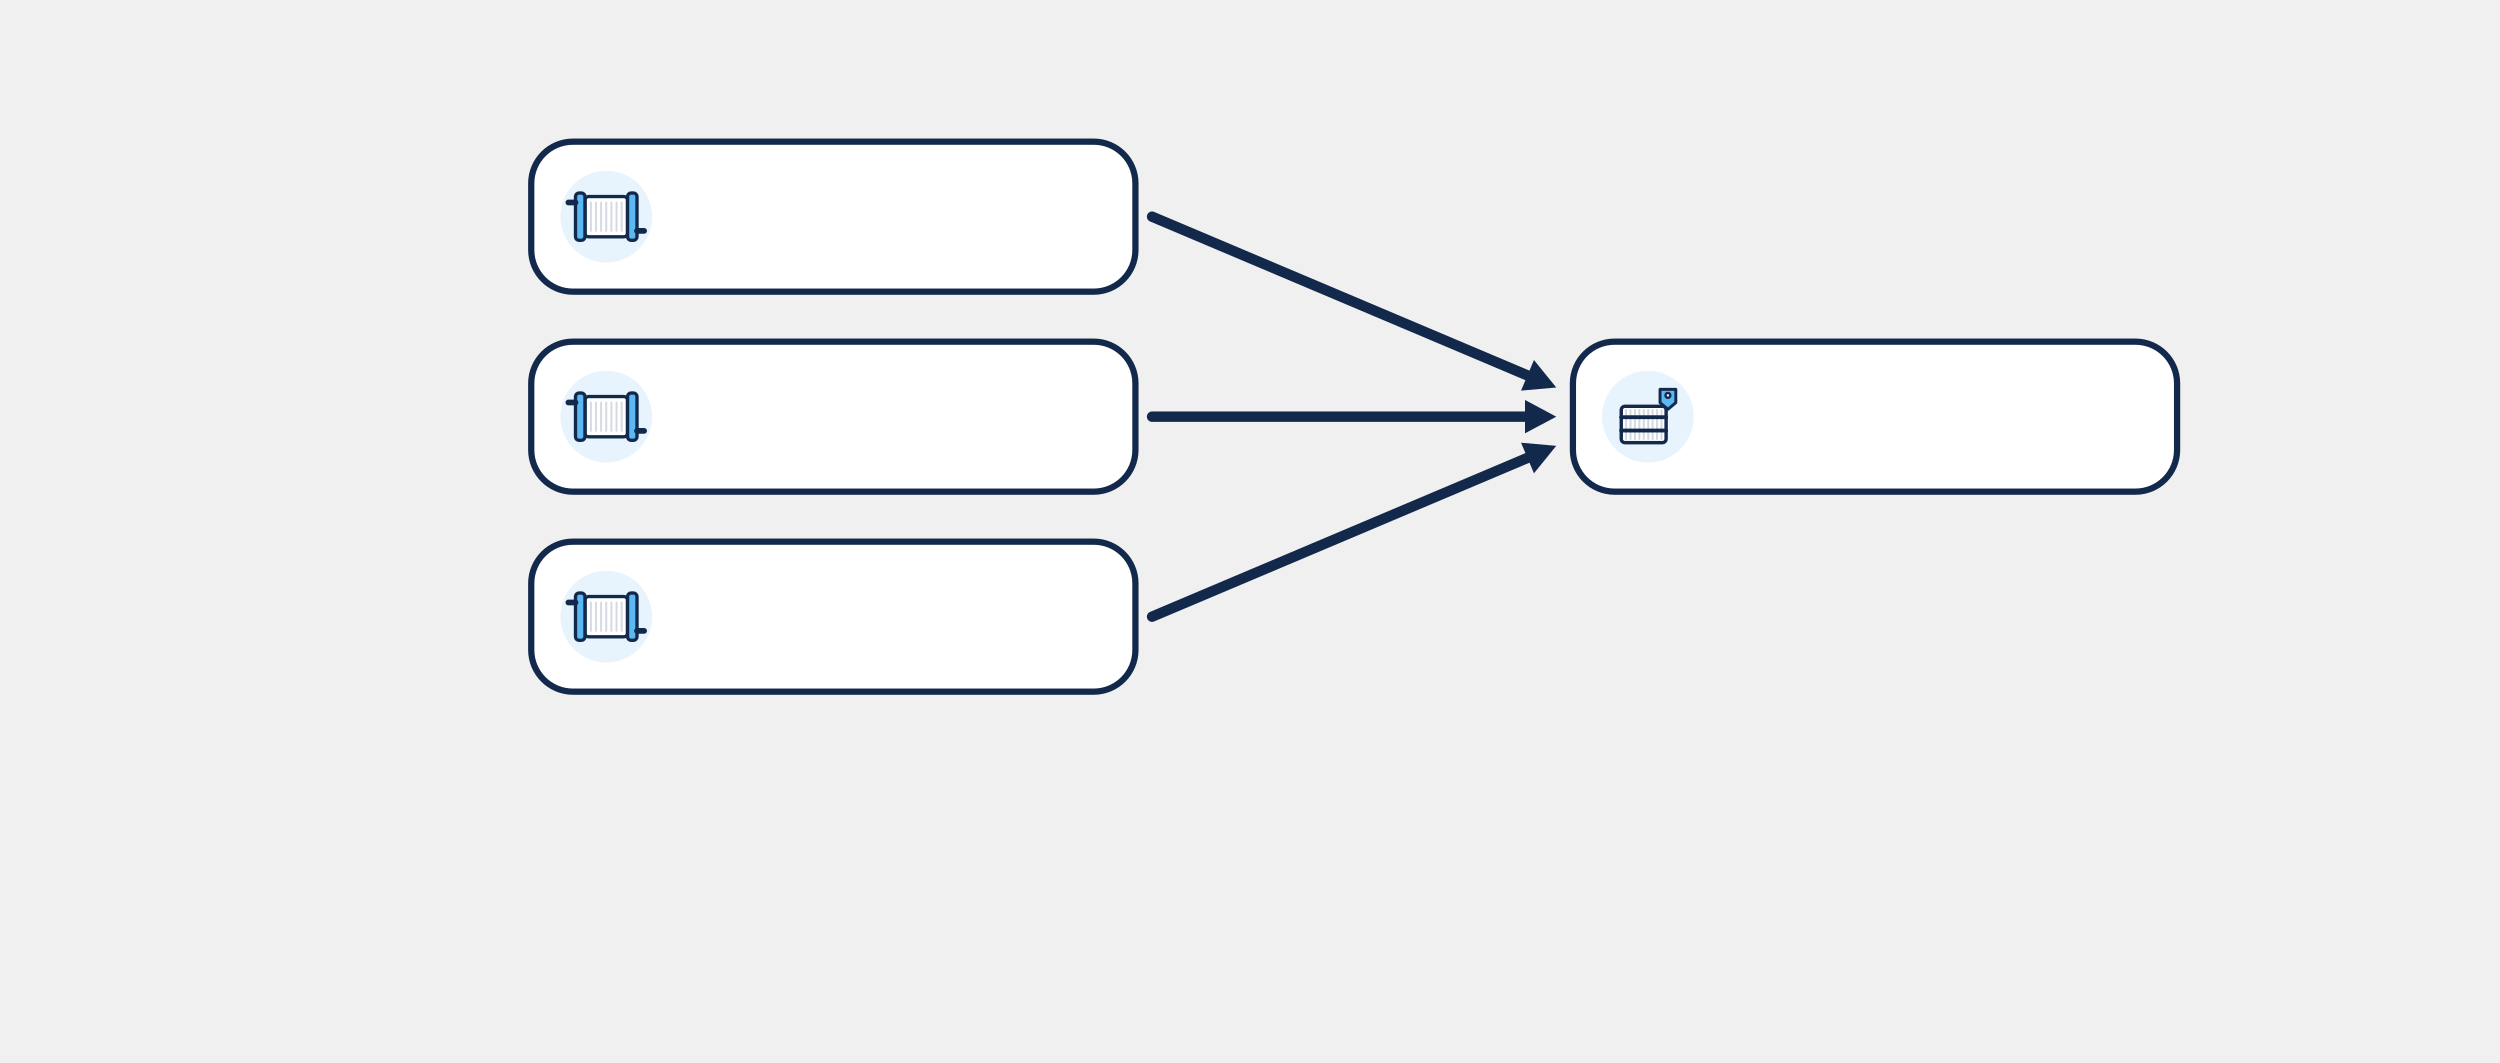
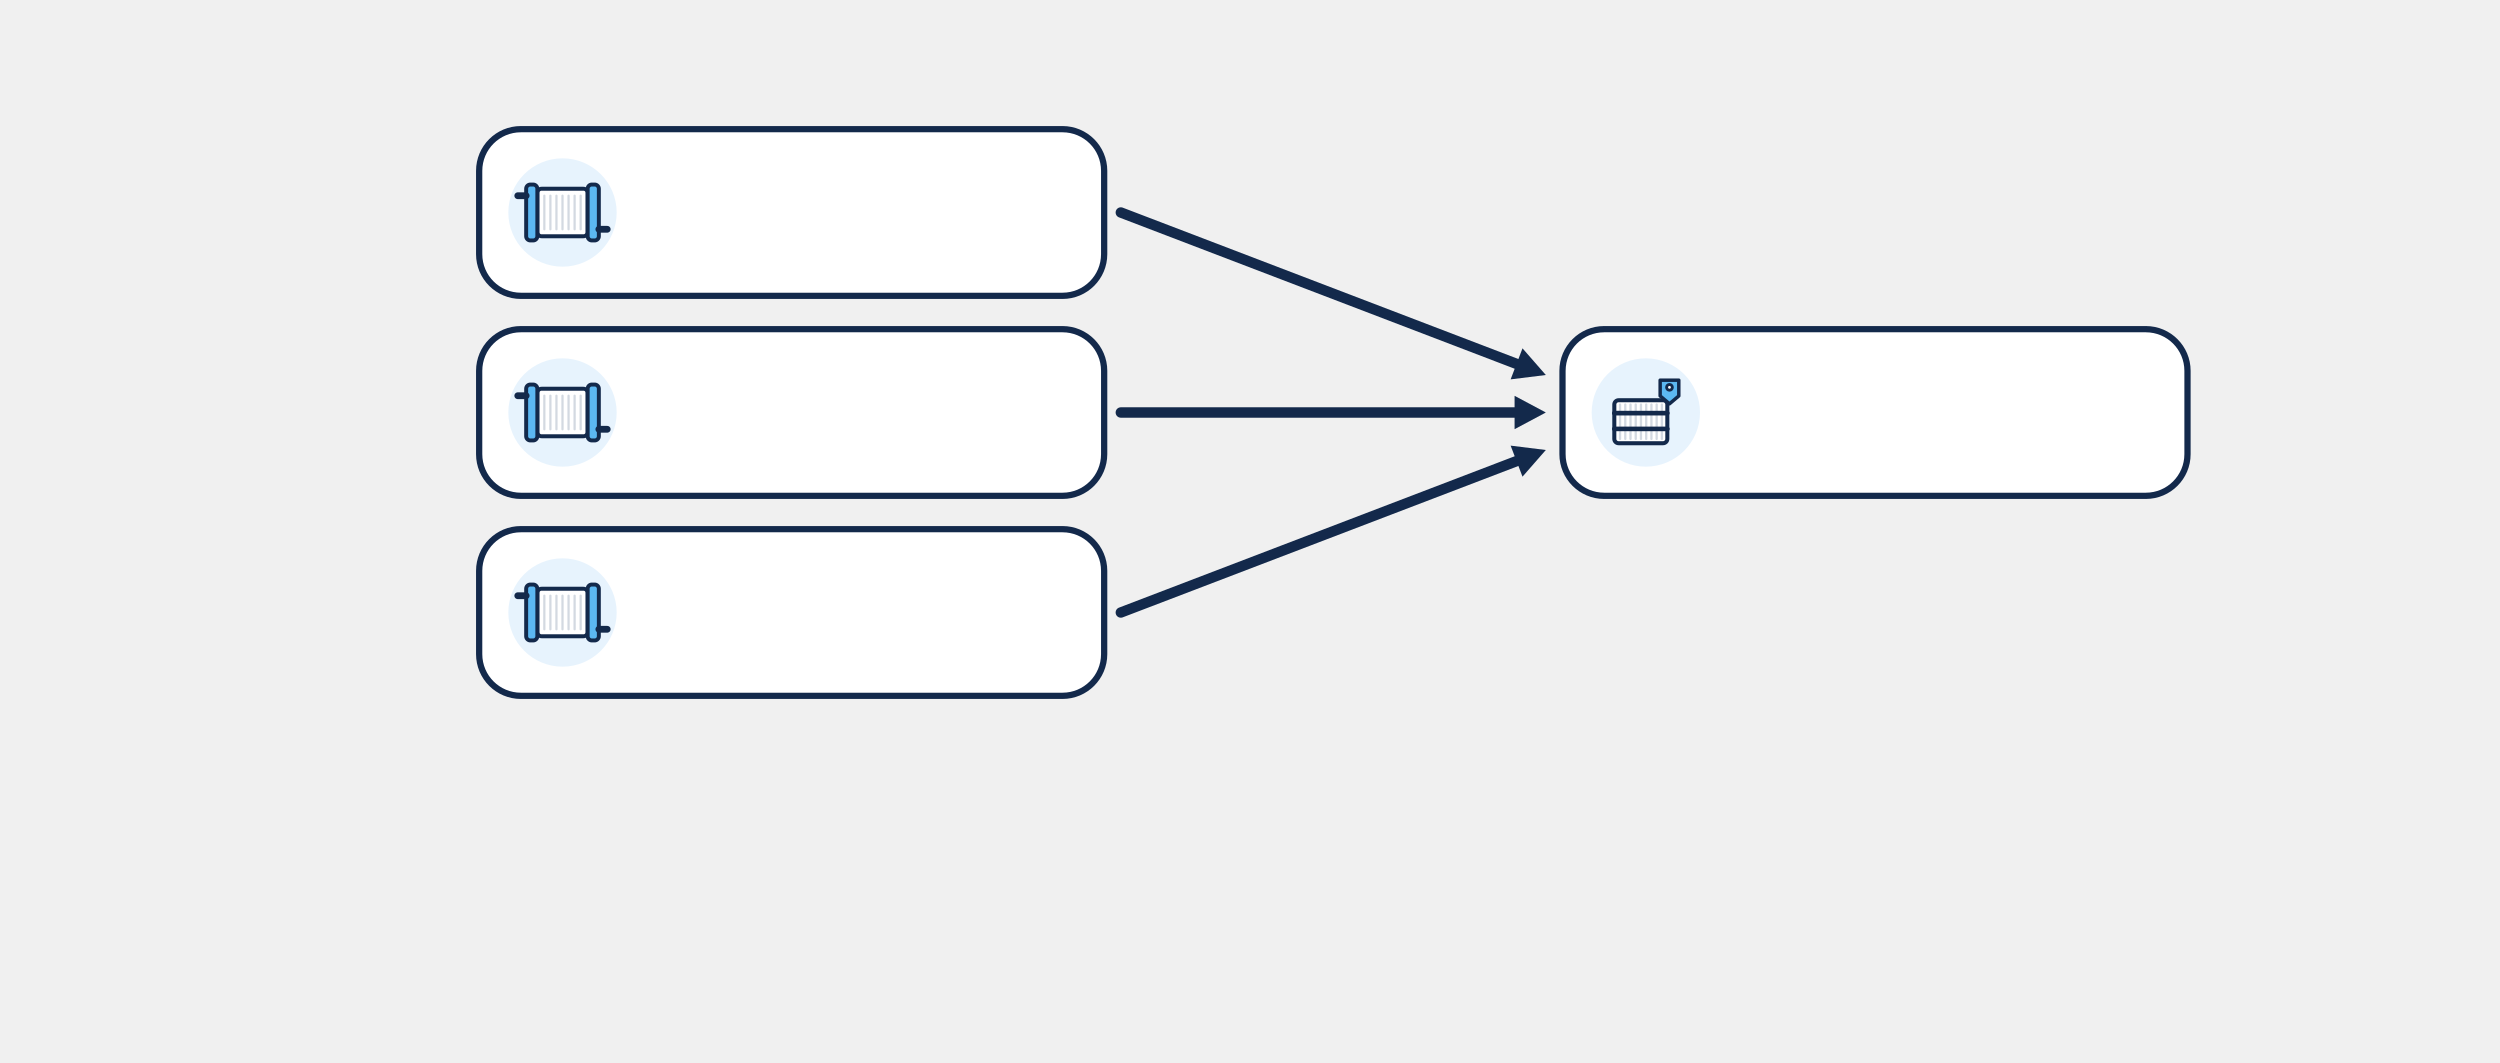
<svg xmlns="http://www.w3.org/2000/svg" viewBox="0 0 1200 510" width="1200" height="510">
-   <g transform="translate(0 68)">
-     <rect x="255.0" y="0.0" width="290" height="72" rx="20" ry="20" fill="#FFFFFF" stroke="#13294B" stroke-width="3" stroke-linecap="round" stroke-linejoin="round" />
-     <circle cx="291.0" cy="36" r="22.0" fill="#E7F3FD" stroke="none" stroke-width="0" stroke-linecap="round" stroke-linejoin="round" />
-     <g transform="translate(291.0 36) scale(0.283871)">
+   <g transform="translate(0 62)">
+     <rect x="230.0" y="0.0" width="300" height="80" rx="20" ry="20" fill="#FFFFFF" stroke="#13294B" stroke-width="3" stroke-linecap="round" stroke-linejoin="round" />
+     <circle cx="270.0" cy="40" r="26.0" fill="#E7F3FD" stroke="none" stroke-width="0" stroke-linecap="round" stroke-linejoin="round" />
+     <g transform="translate(270.0 40) scale(0.3354839)">
      <rect x="-36" y="-34" width="72" height="68" rx="6" ry="6" fill="#FFFFFF" stroke="#13294B" stroke-width="5.65" stroke-linecap="round" stroke-linejoin="round" />
      <line x1="-26.0" y1="-24" x2="-26.0" y2="24" stroke="#D3D9E1" stroke-width="3.23" fill="none" stroke-linecap="round" stroke-linejoin="round" />
      <line x1="-17.333" y1="-24" x2="-17.333" y2="24" stroke="#D3D9E1" stroke-width="3.23" fill="none" stroke-linecap="round" stroke-linejoin="round" />
      <line x1="-8.667" y1="-24" x2="-8.667" y2="24" stroke="#D3D9E1" stroke-width="3.23" fill="none" stroke-linecap="round" stroke-linejoin="round" />
      <line x1="0.0" y1="-24" x2="0.0" y2="24" stroke="#D3D9E1" stroke-width="3.23" fill="none" stroke-linecap="round" stroke-linejoin="round" />
      <line x1="8.667" y1="-24" x2="8.667" y2="24" stroke="#D3D9E1" stroke-width="3.23" fill="none" stroke-linecap="round" stroke-linejoin="round" />
      <line x1="17.333" y1="-24" x2="17.333" y2="24" stroke="#D3D9E1" stroke-width="3.23" fill="none" stroke-linecap="round" stroke-linejoin="round" />
      <line x1="26.0" y1="-24" x2="26.0" y2="24" stroke="#D3D9E1" stroke-width="3.23" fill="none" stroke-linecap="round" stroke-linejoin="round" />
      <rect x="-52" y="-40" width="16" height="80" rx="6" ry="6" fill="#5CB8F2" stroke="#13294B" stroke-width="5.65" stroke-linecap="round" stroke-linejoin="round" />
      <rect x="36" y="-40" width="16" height="80" rx="6" ry="6" fill="#5CB8F2" stroke="#13294B" stroke-width="5.65" stroke-linecap="round" stroke-linejoin="round" />
      <line x1="-52" y1="-24" x2="-64" y2="-24" stroke="#13294B" stroke-width="9.69" fill="none" stroke-linecap="round" stroke-linejoin="round" />
      <line x1="52" y1="24" x2="64" y2="24" stroke="#13294B" stroke-width="9.69" fill="none" stroke-linecap="round" stroke-linejoin="round" />
    </g>
-     <path d="M 553.0,36.0 L 736.0,113.4" stroke="#13294B" stroke-width="5" fill="none" stroke-linecap="round" stroke-linejoin="round" />
-     <polygon points="747.0,118.0 730.1,119.5 736.3,104.8" fill="#13294B" stroke="none" stroke-width="0" stroke-linecap="round" stroke-linejoin="round" />
-     <rect x="255.0" y="96.0" width="290" height="72" rx="20" ry="20" fill="#FFFFFF" stroke="#13294B" stroke-width="3" stroke-linecap="round" stroke-linejoin="round" />
-     <circle cx="291.0" cy="132" r="22.0" fill="#E7F3FD" stroke="none" stroke-width="0" stroke-linecap="round" stroke-linejoin="round" />
-     <g transform="translate(291.0 132) scale(0.283871)">
+     <path d="M 538.0,40.0 L 730.9,113.8" stroke="#13294B" stroke-width="5" fill="none" stroke-linecap="round" stroke-linejoin="round" />
+     <polygon points="742.0,118.0 725.1,120.1 730.8,105.2" fill="#13294B" stroke="none" stroke-width="0" stroke-linecap="round" stroke-linejoin="round" />
+     <rect x="230.0" y="96.0" width="300" height="80" rx="20" ry="20" fill="#FFFFFF" stroke="#13294B" stroke-width="3" stroke-linecap="round" stroke-linejoin="round" />
+     <circle cx="270.0" cy="136" r="26.0" fill="#E7F3FD" stroke="none" stroke-width="0" stroke-linecap="round" stroke-linejoin="round" />
+     <g transform="translate(270.0 136) scale(0.3354839)">
      <rect x="-36" y="-34" width="72" height="68" rx="6" ry="6" fill="#FFFFFF" stroke="#13294B" stroke-width="5.65" stroke-linecap="round" stroke-linejoin="round" />
      <line x1="-26.0" y1="-24" x2="-26.0" y2="24" stroke="#D3D9E1" stroke-width="3.23" fill="none" stroke-linecap="round" stroke-linejoin="round" />
      <line x1="-17.333" y1="-24" x2="-17.333" y2="24" stroke="#D3D9E1" stroke-width="3.23" fill="none" stroke-linecap="round" stroke-linejoin="round" />
      <line x1="-8.667" y1="-24" x2="-8.667" y2="24" stroke="#D3D9E1" stroke-width="3.23" fill="none" stroke-linecap="round" stroke-linejoin="round" />
      <line x1="0.0" y1="-24" x2="0.0" y2="24" stroke="#D3D9E1" stroke-width="3.23" fill="none" stroke-linecap="round" stroke-linejoin="round" />
      <line x1="8.667" y1="-24" x2="8.667" y2="24" stroke="#D3D9E1" stroke-width="3.23" fill="none" stroke-linecap="round" stroke-linejoin="round" />
      <line x1="17.333" y1="-24" x2="17.333" y2="24" stroke="#D3D9E1" stroke-width="3.23" fill="none" stroke-linecap="round" stroke-linejoin="round" />
      <line x1="26.0" y1="-24" x2="26.0" y2="24" stroke="#D3D9E1" stroke-width="3.23" fill="none" stroke-linecap="round" stroke-linejoin="round" />
      <rect x="-52" y="-40" width="16" height="80" rx="6" ry="6" fill="#5CB8F2" stroke="#13294B" stroke-width="5.65" stroke-linecap="round" stroke-linejoin="round" />
      <rect x="36" y="-40" width="16" height="80" rx="6" ry="6" fill="#5CB8F2" stroke="#13294B" stroke-width="5.65" stroke-linecap="round" stroke-linejoin="round" />
      <line x1="-52" y1="-24" x2="-64" y2="-24" stroke="#13294B" stroke-width="9.69" fill="none" stroke-linecap="round" stroke-linejoin="round" />
      <line x1="52" y1="24" x2="64" y2="24" stroke="#13294B" stroke-width="9.69" fill="none" stroke-linecap="round" stroke-linejoin="round" />
    </g>
-     <path d="M 553.0,132.0 L 735.1,132.0" stroke="#13294B" stroke-width="5" fill="none" stroke-linecap="round" stroke-linejoin="round" />
-     <polygon points="747.0,132.0 732.0,140.0 732.0,124.0" fill="#13294B" stroke="none" stroke-width="0" stroke-linecap="round" stroke-linejoin="round" />
-     <rect x="255.0" y="192.0" width="290" height="72" rx="20" ry="20" fill="#FFFFFF" stroke="#13294B" stroke-width="3" stroke-linecap="round" stroke-linejoin="round" />
-     <circle cx="291.0" cy="228" r="22.0" fill="#E7F3FD" stroke="none" stroke-width="0" stroke-linecap="round" stroke-linejoin="round" />
-     <g transform="translate(291.0 228) scale(0.283871)">
+     <path d="M 538.0,136.0 L 730.1,136.0" stroke="#13294B" stroke-width="5" fill="none" stroke-linecap="round" stroke-linejoin="round" />
+     <polygon points="742.0,136.0 727.0,144.0 727.0,128.0" fill="#13294B" stroke="none" stroke-width="0" stroke-linecap="round" stroke-linejoin="round" />
+     <rect x="230.0" y="192.0" width="300" height="80" rx="20" ry="20" fill="#FFFFFF" stroke="#13294B" stroke-width="3" stroke-linecap="round" stroke-linejoin="round" />
+     <circle cx="270.0" cy="232" r="26.0" fill="#E7F3FD" stroke="none" stroke-width="0" stroke-linecap="round" stroke-linejoin="round" />
+     <g transform="translate(270.0 232) scale(0.3354839)">
      <rect x="-36" y="-34" width="72" height="68" rx="6" ry="6" fill="#FFFFFF" stroke="#13294B" stroke-width="5.65" stroke-linecap="round" stroke-linejoin="round" />
      <line x1="-26.0" y1="-24" x2="-26.0" y2="24" stroke="#D3D9E1" stroke-width="3.23" fill="none" stroke-linecap="round" stroke-linejoin="round" />
      <line x1="-17.333" y1="-24" x2="-17.333" y2="24" stroke="#D3D9E1" stroke-width="3.23" fill="none" stroke-linecap="round" stroke-linejoin="round" />
      <line x1="-8.667" y1="-24" x2="-8.667" y2="24" stroke="#D3D9E1" stroke-width="3.23" fill="none" stroke-linecap="round" stroke-linejoin="round" />
      <line x1="0.0" y1="-24" x2="0.0" y2="24" stroke="#D3D9E1" stroke-width="3.23" fill="none" stroke-linecap="round" stroke-linejoin="round" />
      <line x1="8.667" y1="-24" x2="8.667" y2="24" stroke="#D3D9E1" stroke-width="3.23" fill="none" stroke-linecap="round" stroke-linejoin="round" />
      <line x1="17.333" y1="-24" x2="17.333" y2="24" stroke="#D3D9E1" stroke-width="3.23" fill="none" stroke-linecap="round" stroke-linejoin="round" />
      <line x1="26.0" y1="-24" x2="26.0" y2="24" stroke="#D3D9E1" stroke-width="3.23" fill="none" stroke-linecap="round" stroke-linejoin="round" />
      <rect x="-52" y="-40" width="16" height="80" rx="6" ry="6" fill="#5CB8F2" stroke="#13294B" stroke-width="5.65" stroke-linecap="round" stroke-linejoin="round" />
      <rect x="36" y="-40" width="16" height="80" rx="6" ry="6" fill="#5CB8F2" stroke="#13294B" stroke-width="5.65" stroke-linecap="round" stroke-linejoin="round" />
      <line x1="-52" y1="-24" x2="-64" y2="-24" stroke="#13294B" stroke-width="9.69" fill="none" stroke-linecap="round" stroke-linejoin="round" />
      <line x1="52" y1="24" x2="64" y2="24" stroke="#13294B" stroke-width="9.69" fill="none" stroke-linecap="round" stroke-linejoin="round" />
    </g>
-     <path d="M 553.0,228.0 L 736.0,150.6" stroke="#13294B" stroke-width="5" fill="none" stroke-linecap="round" stroke-linejoin="round" />
-     <polygon points="747.0,146.0 736.3,159.2 730.1,144.5" fill="#13294B" stroke="none" stroke-width="0" stroke-linecap="round" stroke-linejoin="round" />
-     <rect x="755.0" y="96.0" width="290" height="72" rx="20" ry="20" fill="#FFFFFF" stroke="#13294B" stroke-width="3" stroke-linecap="round" stroke-linejoin="round" />
-     <circle cx="791.0" cy="132" r="22.0" fill="#E7F3FD" stroke="none" stroke-width="0" stroke-linecap="round" stroke-linejoin="round" />
-     <g transform="translate(791.0 133.4194) scale(0.2909677)">
+     <path d="M 538.0,232.0 L 730.9,158.2" stroke="#13294B" stroke-width="5" fill="none" stroke-linecap="round" stroke-linejoin="round" />
+     <polygon points="742.0,154.0 730.8,166.8 725.1,151.9" fill="#13294B" stroke="none" stroke-width="0" stroke-linecap="round" stroke-linejoin="round" />
+     <rect x="750.0" y="96.0" width="300" height="80" rx="20" ry="20" fill="#FFFFFF" stroke="#13294B" stroke-width="3" stroke-linecap="round" stroke-linejoin="round" />
+     <circle cx="790.0" cy="136" r="26.0" fill="#E7F3FD" stroke="none" stroke-width="0" stroke-linecap="round" stroke-linejoin="round" />
+     <g transform="translate(790.0 137.6774) scale(0.343871)">
      <rect x="-44" y="-22" width="74" height="60" rx="6" ry="6" fill="#FFFFFF" stroke="#13294B" stroke-width="5.65" stroke-linecap="round" stroke-linejoin="round" />
      <line x1="-36.0" y1="-16" x2="-36.0" y2="32" stroke="#D3D9E1" stroke-width="3.23" fill="none" stroke-linecap="round" stroke-linejoin="round" />
      <line x1="-28.7" y1="-16" x2="-28.7" y2="32" stroke="#D3D9E1" stroke-width="3.23" fill="none" stroke-linecap="round" stroke-linejoin="round" />
      <line x1="-21.4" y1="-16" x2="-21.4" y2="32" stroke="#D3D9E1" stroke-width="3.23" fill="none" stroke-linecap="round" stroke-linejoin="round" />
      <line x1="-14.1" y1="-16" x2="-14.1" y2="32" stroke="#D3D9E1" stroke-width="3.23" fill="none" stroke-linecap="round" stroke-linejoin="round" />
      <line x1="-6.8" y1="-16" x2="-6.8" y2="32" stroke="#D3D9E1" stroke-width="3.23" fill="none" stroke-linecap="round" stroke-linejoin="round" />
      <line x1="0.5" y1="-16" x2="0.5" y2="32" stroke="#D3D9E1" stroke-width="3.23" fill="none" stroke-linecap="round" stroke-linejoin="round" />
      <line x1="7.8" y1="-16" x2="7.8" y2="32" stroke="#D3D9E1" stroke-width="3.23" fill="none" stroke-linecap="round" stroke-linejoin="round" />
      <line x1="15.1" y1="-16" x2="15.1" y2="32" stroke="#D3D9E1" stroke-width="3.23" fill="none" stroke-linecap="round" stroke-linejoin="round" />
      <line x1="22.4" y1="-16" x2="22.4" y2="32" stroke="#D3D9E1" stroke-width="3.23" fill="none" stroke-linecap="round" stroke-linejoin="round" />
      <line x1="-44" y1="-4" x2="30" y2="-4" stroke="#13294B" stroke-width="6.46" fill="none" stroke-linecap="round" stroke-linejoin="round" />
      <line x1="-44" y1="18" x2="30" y2="18" stroke="#13294B" stroke-width="6.46" fill="none" stroke-linecap="round" stroke-linejoin="round" />
      <path d="M 20,-50 L 46,-50 L 46,-28 L 33,-17 L 20,-28 Z" stroke="#13294B" stroke-width="4.84" fill="#5CB8F2" stroke-linecap="round" stroke-linejoin="round" />
      <circle cx="33" cy="-40" r="4" fill="#FFFFFF" stroke="#13294B" stroke-width="4.04" stroke-linecap="round" stroke-linejoin="round" />
    </g>
  </g>
</svg>
